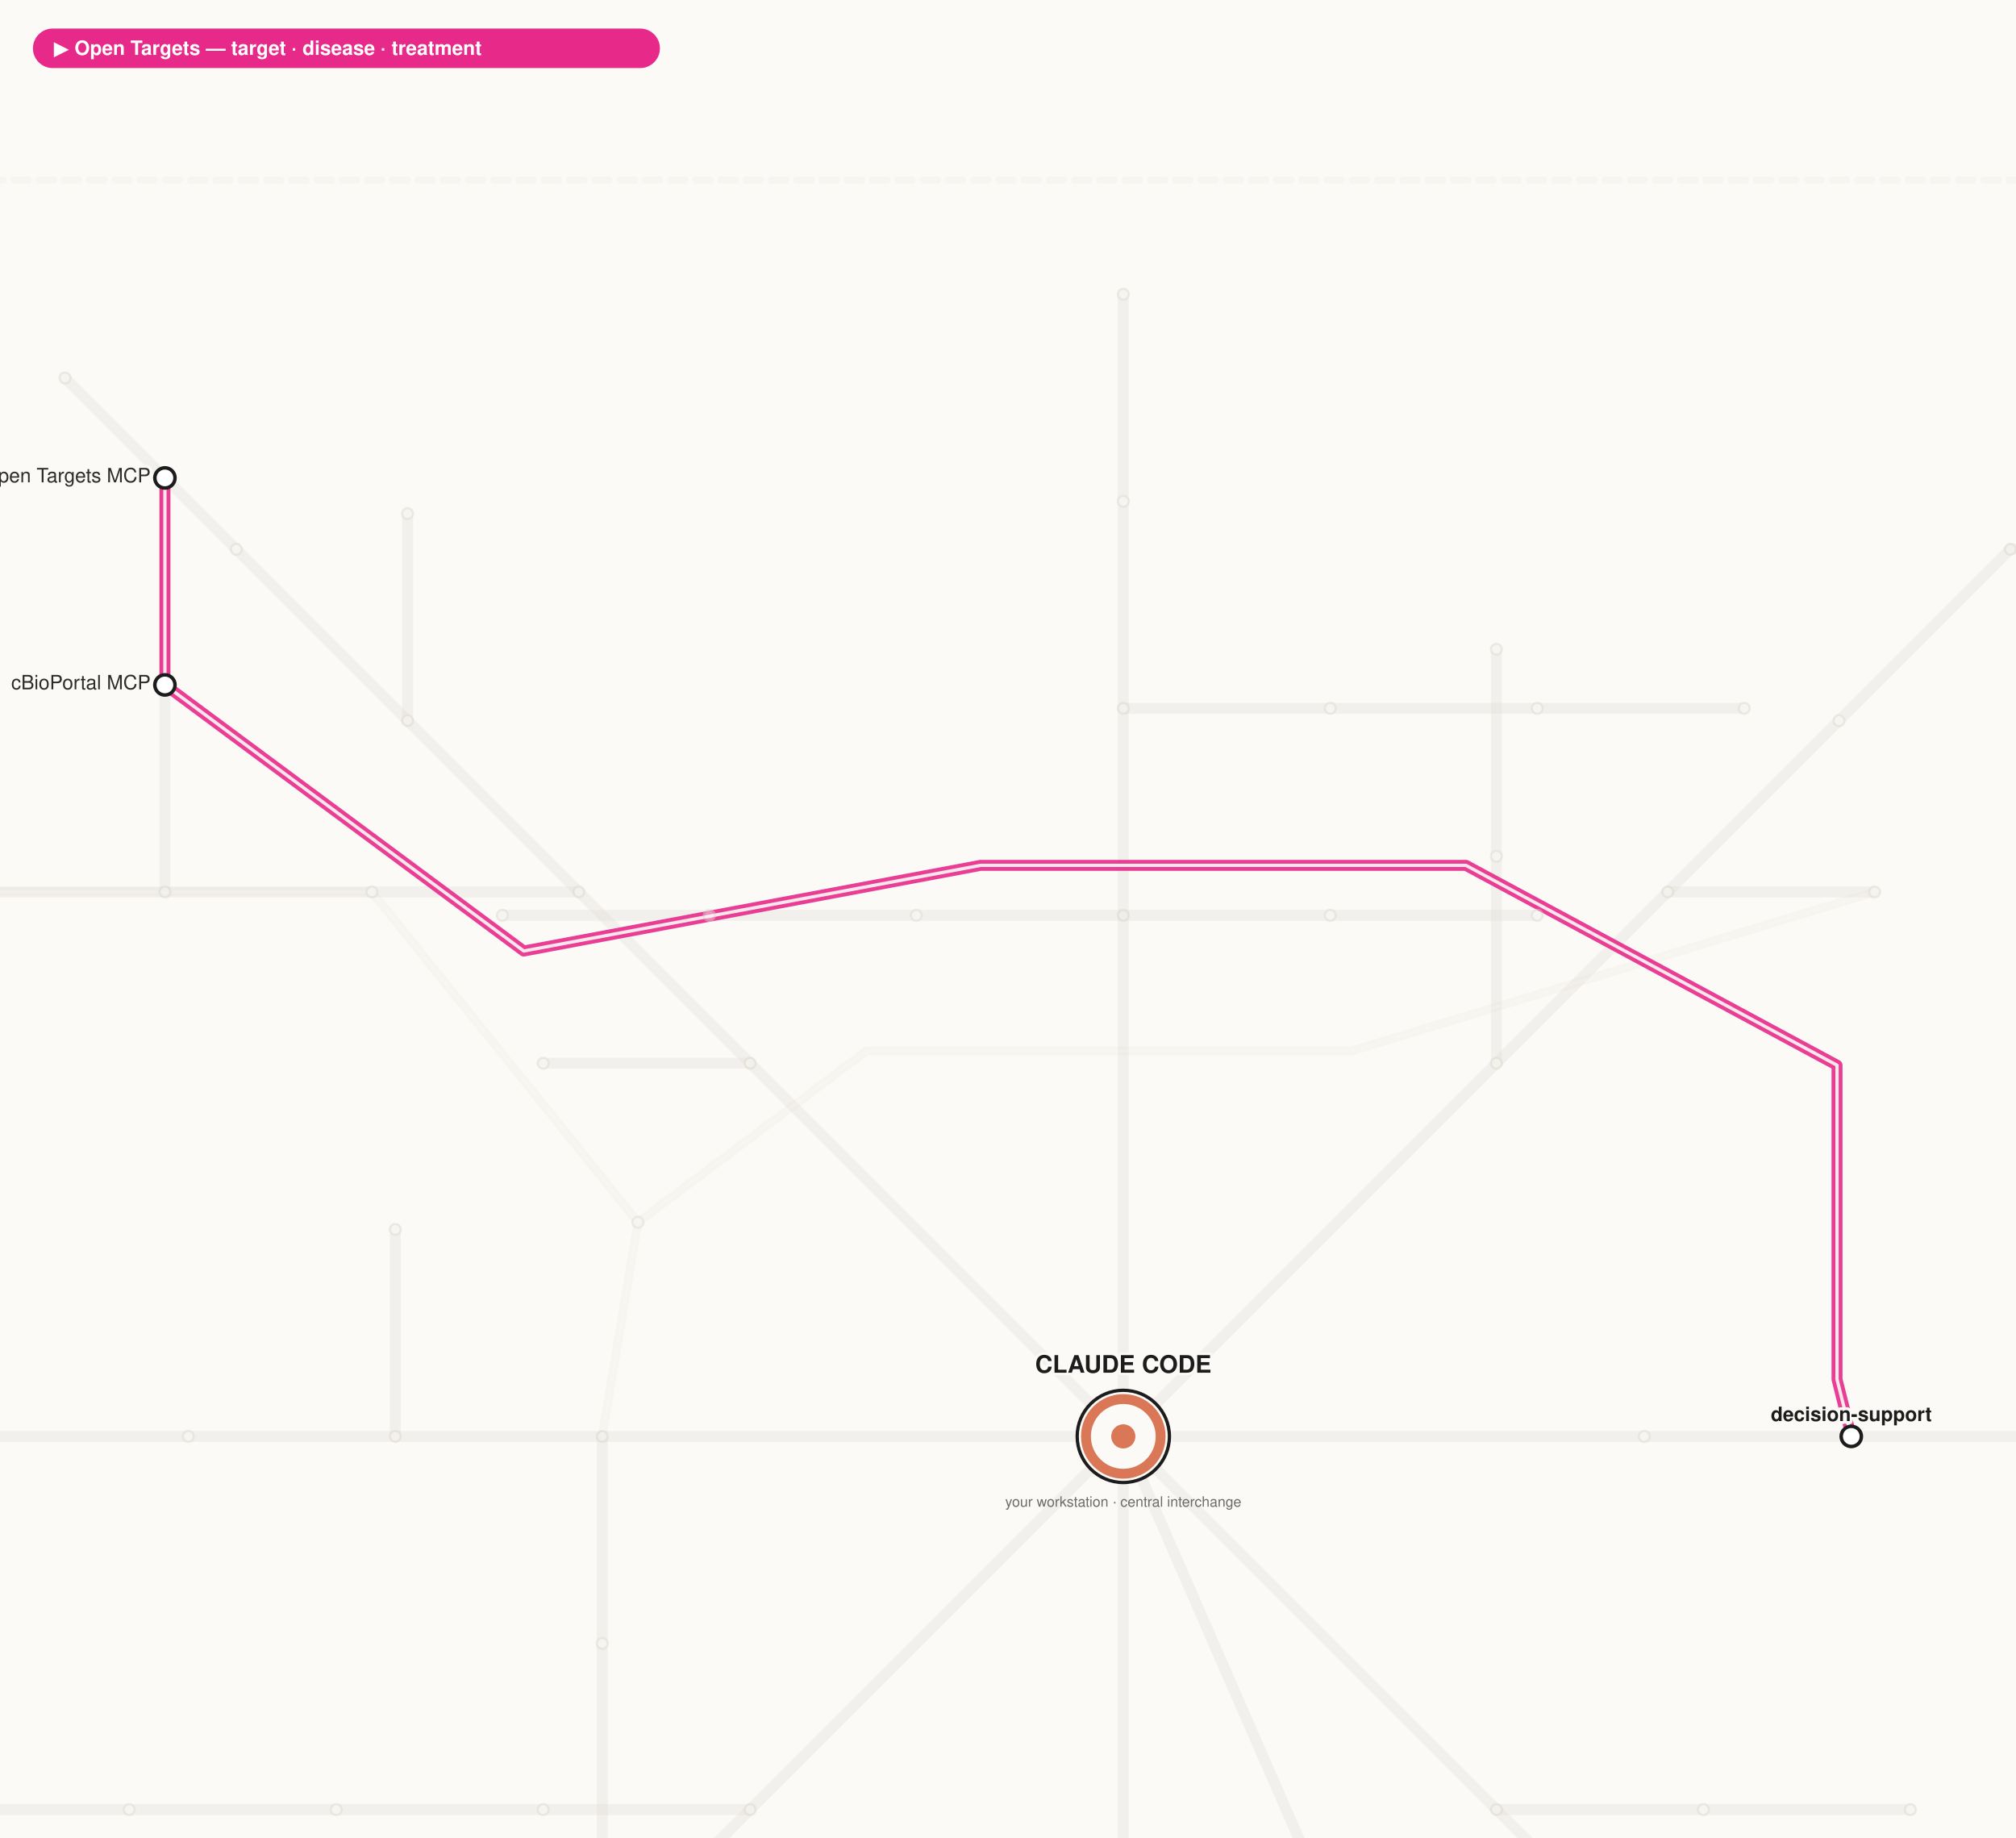
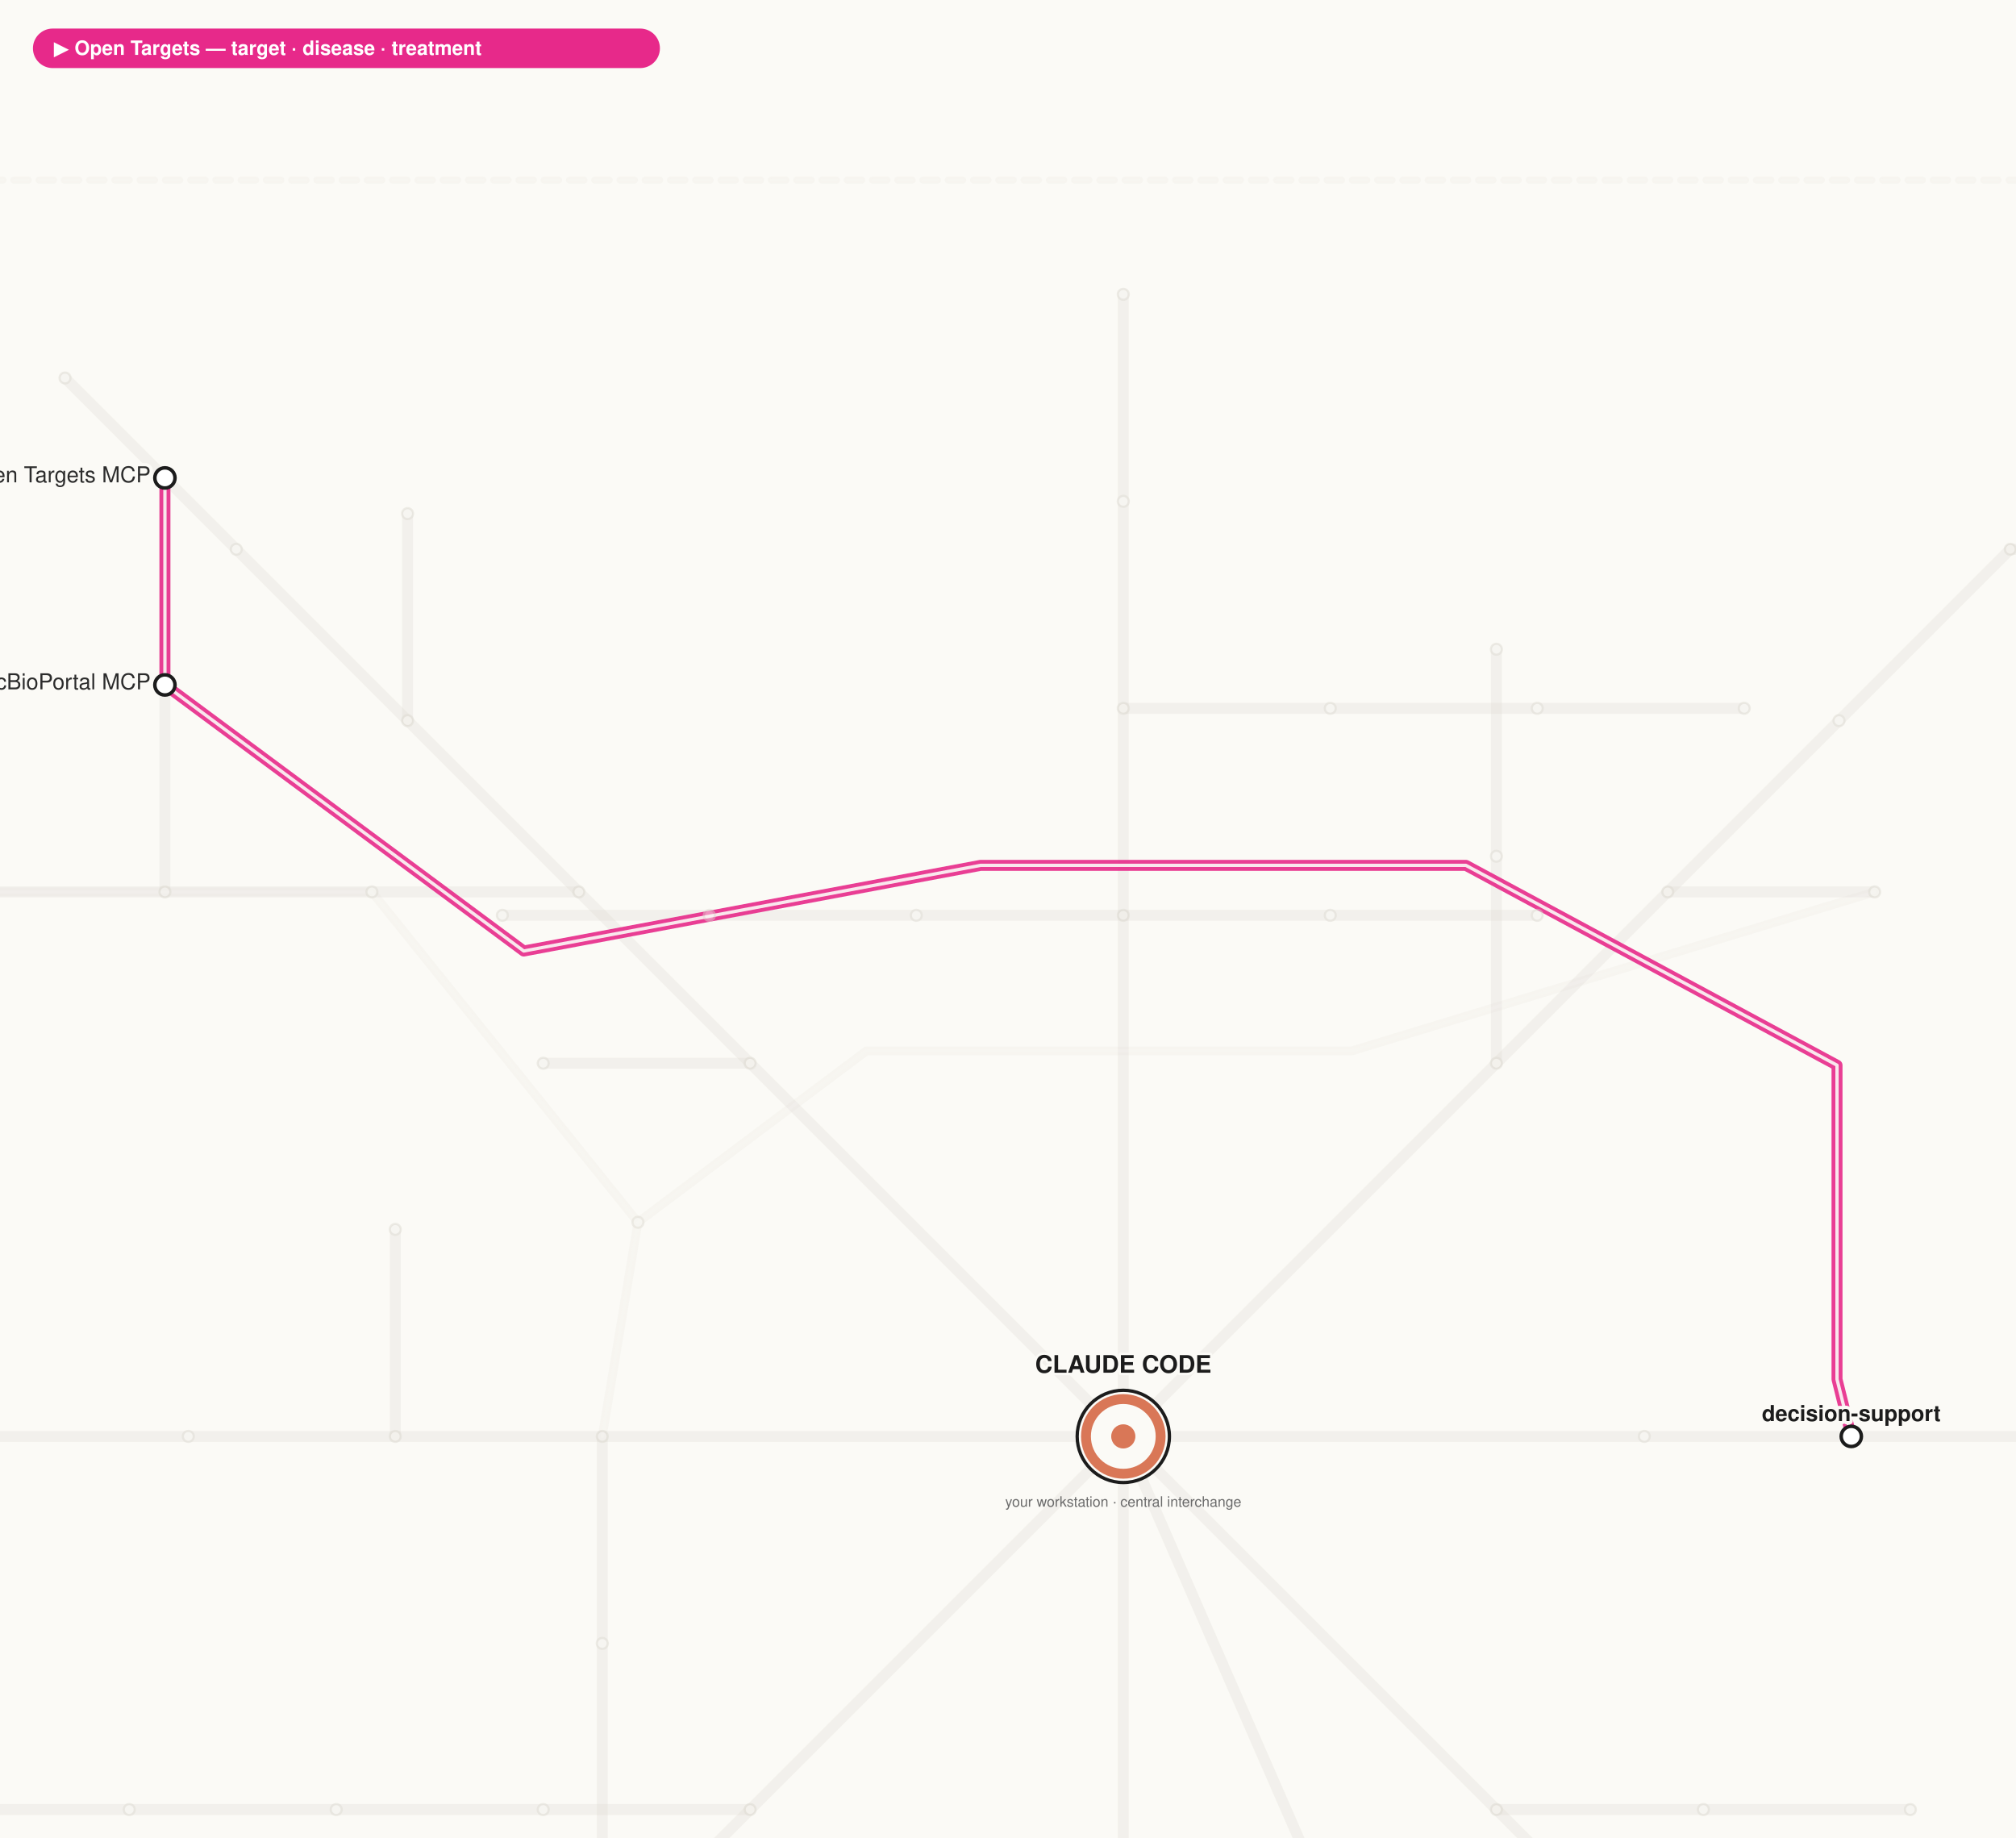
<svg xmlns="http://www.w3.org/2000/svg" id="map" viewBox="993 398 1836 1673" font-family="Helvetica Neue, Helvetica, Arial, sans-serif">
  <rect x="0" y="0" width="4032" height="3674" fill="#fbfaf6" />
  <path d="M -20 3314 C 887 3274, 1210 3384, 1613 3360 S 2500 3284, 2943 3352 S 3548 3396, 4052 3340" fill="none" stroke="#cfe3ef" stroke-width="40" stroke-linecap="round" opacity="1.0" />
  <text x="195" y="3304" font-size="17" font-style="italic" fill="#5f86a0">the cfDNA river</text>
  <polyline points="2016.0,1706.0 1730.0,1706.0 1541.5,1706.0 1353.0,1706.0 1164.5,1706.0 976.0,1706.0 787.5,1706.0 599.0,1706.0" fill="none" stroke="#dcd9d0" stroke-width="10" stroke-linecap="round" stroke-linejoin="round" opacity="0.28" />
  <polyline points="1541.5,1706.0 1541.5,1894.5 1541.5,2083.0 1541.5,2271.5" fill="none" stroke="#dcd9d0" stroke-width="10" stroke-linecap="round" stroke-linejoin="round" opacity="0.28" />
  <polyline points="1353.0,1706.0 1353.0,1517.5" fill="none" stroke="#dcd9d0" stroke-width="10" stroke-linecap="round" stroke-linejoin="round" opacity="0.28" />
  <polyline points="2016.0,1706.0 1832.2,1522.2 1676.2,1366.2 1520.2,1210.2 1364.2,1054.2 1208.2,898.2 1052.2,742.2" fill="none" stroke="#dcd9d0" stroke-width="10" stroke-linecap="round" stroke-linejoin="round" opacity="0.28" />
  <polyline points="1676.2,1366.2 1487.7,1366.2" fill="none" stroke="#dcd9d0" stroke-width="10" stroke-linecap="round" stroke-linejoin="round" opacity="0.28" />
  <polyline points="1520.2,1210.2 1331.7,1210.2 1143.2,1210.2 954.7,1210.2" fill="none" stroke="#dcd9d0" stroke-width="10" stroke-linecap="round" stroke-linejoin="round" opacity="0.28" />
  <polyline points="1143.2,1210.2 1143.2,1021.7 1143.2,833.2" fill="none" stroke="#dcd9d0" stroke-width="10" stroke-linecap="round" stroke-linejoin="round" opacity="0.28" />
  <polyline points="1364.2,1054.2 1364.2,865.7" fill="none" stroke="#dcd9d0" stroke-width="10" stroke-linecap="round" stroke-linejoin="round" opacity="0.28" />
  <polyline points="2016.0,1706.0 2016.0,1420.0 2016.0,1231.5 2016.0,1043.0 2016.0,854.5 2016.0,666.0" fill="none" stroke="#dcd9d0" stroke-width="10" stroke-linecap="round" stroke-linejoin="round" opacity="0.28" />
  <polyline points="2016.0,1231.5 2204.5,1231.5 2393.0,1231.5" fill="none" stroke="#dcd9d0" stroke-width="10" stroke-linecap="round" stroke-linejoin="round" opacity="0.28" />
  <polyline points="2016.0,1231.5 1827.5,1231.5 1639.0,1231.5 1450.5,1231.5" fill="none" stroke="#dcd9d0" stroke-width="10" stroke-linecap="round" stroke-linejoin="round" opacity="0.28" />
  <polyline points="2016.0,1043.0 2204.5,1043.0 2393.0,1043.0 2581.5,1043.0" fill="none" stroke="#dcd9d0" stroke-width="10" stroke-linecap="round" stroke-linejoin="round" opacity="0.28" />
  <polyline points="2016.0,1706.0 2199.8,1522.2 2355.8,1366.2 2511.8,1210.2 2667.8,1054.2 2823.8,898.2" fill="none" stroke="#dcd9d0" stroke-width="10" stroke-linecap="round" stroke-linejoin="round" opacity="0.28" />
  <polyline points="2355.8,1366.2 2355.8,1177.7 2355.8,989.2" fill="none" stroke="#dcd9d0" stroke-width="10" stroke-linecap="round" stroke-linejoin="round" opacity="0.28" />
  <polyline points="2511.8,1210.2 2700.3,1210.2" fill="none" stroke="#dcd9d0" stroke-width="10" stroke-linecap="round" stroke-linejoin="round" opacity="0.28" />
  <polyline points="2823.8,898.2 3012.3,898.2" fill="none" stroke="#dcd9d0" stroke-width="10" stroke-linecap="round" stroke-linejoin="round" opacity="0.28" />
  <polyline points="2016.0,1706.0 2302.0,1706.0 2490.5,1706.0 2679.0,1706.0 2867.5,1706.0 3056.0,1706.0" fill="none" stroke="#dcd9d0" stroke-width="10" stroke-linecap="round" stroke-linejoin="round" opacity="0.28" />
  <polyline points="3056.0,1706.0 3056.0,1894.5 3056.0,2083.0 3056.0,2271.5" fill="none" stroke="#dcd9d0" stroke-width="10" stroke-linecap="round" stroke-linejoin="round" opacity="0.28" />
  <polyline points="2016.0,1706.0 2199.8,1889.8 2355.8,2045.8 2511.8,2201.8 2667.8,2357.8 2823.8,2513.8" fill="none" stroke="#dcd9d0" stroke-width="10" stroke-linecap="round" stroke-linejoin="round" opacity="0.28" />
  <polyline points="2355.8,2045.8 2544.3,2045.8 2732.8,2045.8" fill="none" stroke="#dcd9d0" stroke-width="10" stroke-linecap="round" stroke-linejoin="round" opacity="0.28" />
  <polyline points="2823.8,2513.8 2823.8,2702.3" fill="none" stroke="#dcd9d0" stroke-width="10" stroke-linecap="round" stroke-linejoin="round" opacity="0.28" />
  <polyline points="2016.0,1706.0 2016.0,1992.0 2016.0,2180.5 2016.0,2369.0 2016.0,2557.5 2016.0,2746.0" fill="none" stroke="#dcd9d0" stroke-width="10" stroke-linecap="round" stroke-linejoin="round" opacity="0.28" />
  <polyline points="2016.0,2180.5 1827.5,2180.5 1639.0,2180.5" fill="none" stroke="#dcd9d0" stroke-width="10" stroke-linecap="round" stroke-linejoin="round" opacity="0.28" />
  <polyline points="2016.0,2369.0 1827.5,2369.0 1639.0,2369.0" fill="none" stroke="#dcd9d0" stroke-width="10" stroke-linecap="round" stroke-linejoin="round" opacity="0.28" />
  <polyline points="2016.0,2557.5 1827.5,2557.5 1639.0,2557.5" fill="none" stroke="#dcd9d0" stroke-width="10" stroke-linecap="round" stroke-linejoin="round" opacity="0.28" />
  <polyline points="2016.0,1706.0 1832.2,1889.8 1676.2,2045.8 1520.2,2201.8 1364.2,2357.8" fill="none" stroke="#dcd9d0" stroke-width="10" stroke-linecap="round" stroke-linejoin="round" opacity="0.28" />
  <polyline points="1676.2,2045.8 1487.7,2045.8 1299.2,2045.8 1110.7,2045.8 922.2,2045.8" fill="none" stroke="#dcd9d0" stroke-width="10" stroke-linecap="round" stroke-linejoin="round" opacity="0.28" />
  <polyline points="2016.0,1706.0 2109.6,1920.5 2190.2,2105.1 2270.8,2289.7 2351.4,2474.3 2432.0,2658.9 2512.6,2843.5" fill="none" stroke="#dcd9d0" stroke-width="10" stroke-linecap="round" stroke-linejoin="round" opacity="0.28" />
  <polyline points="954.7,1210.2 1143.2,1210.2 1331.7,1210.2 1574.0,1511.0 1541.5,1706.0" fill="none" stroke="#dcd9d0" stroke-width="8.0" stroke-linecap="round" stroke-linejoin="round" opacity="0.16" />
  <polyline points="954.7,1210.2 1143.2,1210.2 1331.7,1210.2 1574.0,1511.0 1541.5,1706.0" fill="none" stroke="#fbfaf6" stroke-width="3.0" stroke-linecap="round" stroke-linejoin="round" opacity="0.16" />
  <polyline points="1574.0,1511.0 1782.0,1355.0 2224.0,1355.0 2700.3,1210.2" fill="none" stroke="#dcd9d0" stroke-width="8.0" stroke-linecap="round" stroke-linejoin="round" opacity="0.16" />
  <polyline points="1574.0,1511.0 1782.0,1355.0 2224.0,1355.0 2700.3,1210.2" fill="none" stroke="#fbfaf6" stroke-width="3.0" stroke-linecap="round" stroke-linejoin="round" opacity="0.16" />
  <polyline points="1143.2,833.2 1143.2,1021.7 1470.0,1264.0 1886.0,1186.0 2328.0,1186.0 2666.0,1368.0 2666.0,1654.0 2679.0,1706.0" fill="none" stroke="#E7298A" stroke-width="10.0" stroke-linecap="round" stroke-linejoin="round" opacity="0.9" />
  <polyline points="1143.2,833.2 1143.2,1021.7 1470.0,1264.0 1886.0,1186.0 2328.0,1186.0 2666.0,1368.0 2666.0,1654.0 2679.0,1706.0" fill="none" stroke="#fbfaf6" stroke-width="3.0" stroke-linecap="round" stroke-linejoin="round" opacity="0.9" />
  <polyline points="3134.0,562.0 3174.6,565.6 3214.0,576.1 3251.0,593.4 3284.4,616.7 3313.3,645.6 3336.6,679.0 3353.9,716.0 3364.4,755.4 3368.0,796.0 3368.0,2616.0 3364.4,2656.6 3353.9,2696.0 3336.6,2733.0 3313.3,2766.4 3284.4,2795.3 3251.0,2818.6 3214.0,2835.9 3174.6,2846.4 3134.0,2850.0 898.0,2850.0 857.4,2846.4 818.0,2835.9 781.0,2818.6 747.6,2795.3 718.7,2766.4 695.4,2733.0 678.1,2696.0 667.6,2656.6 664.0,2616.0 664.0,796.0 667.6,755.4 678.1,716.0 695.4,679.0 718.7,645.6 747.6,616.7 781.0,593.4 818.0,576.1 857.4,565.6 898.0,562.0 3134.0,562.0" fill="none" stroke="#dcd9d0" stroke-width="6.5" stroke-linecap="round" stroke-linejoin="round" opacity="0.16" stroke-dasharray="13 10" />
  <polyline points="3134.0,562.0 3174.6,565.6 3214.0,576.1 3251.0,593.4 3284.4,616.7 3313.3,645.6 3336.6,679.0 3353.9,716.0 3364.4,755.4 3368.0,796.0 3368.0,2616.0 3364.4,2656.6 3353.9,2696.0 3336.6,2733.0 3313.3,2766.4 3284.4,2795.3 3251.0,2818.6 3214.0,2835.9 3174.6,2846.4 3134.0,2850.0 898.0,2850.0 857.4,2846.4 818.0,2835.9 781.0,2818.6 747.6,2795.3 718.7,2766.4 695.4,2733.0 678.1,2696.0 667.6,2656.6 664.0,2616.0 664.0,796.0 667.6,755.4 678.1,716.0 695.4,679.0 718.7,645.6 747.6,616.7 781.0,593.4 818.0,576.1 857.4,565.6 898.0,562.0 3134.0,562.0" fill="none" stroke="#fbfaf6" stroke-width="2.3" stroke-linecap="round" stroke-linejoin="round" opacity="0.16" stroke-dasharray="13 10" />
  <circle class="stn" data-sid="pubmed" cx="1541.5" cy="1706.0" r="5.0" fill="#fbfaf6" stroke="#dcd9d0" stroke-width="2.0" opacity="0.45" />
  <circle class="hit" data-sid="pubmed" cx="1541.5" cy="1706.0" r="15" fill="#000" opacity="0" />
  <circle class="stn" data-sid="consensus" cx="1353.0" cy="1706.0" r="5.0" fill="#fbfaf6" stroke="#dcd9d0" stroke-width="2.0" opacity="0.45" />
  <circle class="hit" data-sid="consensus" cx="1353.0" cy="1706.0" r="15" fill="#000" opacity="0" />
  <circle class="stn" data-sid="europepmc" cx="1164.5" cy="1706.0" r="5.0" fill="#fbfaf6" stroke="#dcd9d0" stroke-width="2.0" opacity="0.45" />
  <circle class="hit" data-sid="europepmc" cx="1164.5" cy="1706.0" r="15" fill="#000" opacity="0" />
  <circle class="stn" data-sid="biorxiv" cx="976.0" cy="1706.0" r="5.0" fill="#fbfaf6" stroke="#dcd9d0" stroke-width="2.0" opacity="0.45" />
  <circle class="hit" data-sid="biorxiv" cx="976.0" cy="1706.0" r="15" fill="#000" opacity="0" />
  <circle class="stn" data-sid="medrxiv" cx="787.5" cy="1706.0" r="5.0" fill="#fbfaf6" stroke="#dcd9d0" stroke-width="2.0" opacity="0.45" />
  <circle class="hit" data-sid="medrxiv" cx="787.5" cy="1706.0" r="15" fill="#000" opacity="0" />
  <circle class="stn" data-sid="semscholar" cx="599.0" cy="1706.0" r="5.0" fill="#fbfaf6" stroke="#dcd9d0" stroke-width="2.0" opacity="0.45" />
  <circle class="hit" data-sid="semscholar" cx="599.0" cy="1706.0" r="15" fill="#000" opacity="0" />
  <circle class="stn" data-sid="deepresearch" cx="1541.5" cy="1894.5" r="5.0" fill="#fbfaf6" stroke="#dcd9d0" stroke-width="2.0" opacity="0.45" />
  <circle class="hit" data-sid="deepresearch" cx="1541.5" cy="1894.5" r="15" fill="#000" opacity="0" />
  <circle class="stn" data-sid="litreview" cx="1541.5" cy="2083.0" r="5.0" fill="#fbfaf6" stroke="#dcd9d0" stroke-width="2.0" opacity="0.45" />
  <circle class="hit" data-sid="litreview" cx="1541.5" cy="2083.0" r="15" fill="#000" opacity="0" />
  <circle class="stn" data-sid="researchlookup" cx="1541.5" cy="2271.5" r="5.0" fill="#fbfaf6" stroke="#dcd9d0" stroke-width="2.0" opacity="0.45" />
  <circle class="hit" data-sid="researchlookup" cx="1541.5" cy="2271.5" r="15" fill="#000" opacity="0" />
  <circle class="stn" data-sid="wiley" cx="1353.0" cy="1517.5" r="5.0" fill="#fbfaf6" stroke="#dcd9d0" stroke-width="2.0" opacity="0.45" />
  <circle class="hit" data-sid="wiley" cx="1353.0" cy="1517.5" r="15" fill="#000" opacity="0" />
  <circle class="stn" data-sid="synapse" cx="1676.2" cy="1366.2" r="5.0" fill="#fbfaf6" stroke="#dcd9d0" stroke-width="2.0" opacity="0.45" />
  <circle class="hit" data-sid="synapse" cx="1676.2" cy="1366.2" r="15" fill="#000" opacity="0" />
  <circle class="stn" data-sid="geosra" cx="1520.2" cy="1210.2" r="5.0" fill="#fbfaf6" stroke="#dcd9d0" stroke-width="2.0" opacity="0.45" />
  <circle class="hit" data-sid="geosra" cx="1520.2" cy="1210.2" r="15" fill="#000" opacity="0" />
  <circle class="stn" data-sid="ensembldb" cx="1364.2" cy="1054.2" r="5.0" fill="#fbfaf6" stroke="#dcd9d0" stroke-width="2.0" opacity="0.45" />
  <circle class="hit" data-sid="ensembldb" cx="1364.2" cy="1054.2" r="15" fill="#000" opacity="0" />
  <circle class="stn" data-sid="ucsc" cx="1208.2" cy="898.2" r="5.0" fill="#fbfaf6" stroke="#dcd9d0" stroke-width="2.0" opacity="0.45" />
  <circle class="hit" data-sid="ucsc" cx="1208.2" cy="898.2" r="15" fill="#000" opacity="0" />
  <circle class="stn" data-sid="gdc" cx="1052.2" cy="742.2" r="5.0" fill="#fbfaf6" stroke="#dcd9d0" stroke-width="2.0" opacity="0.45" />
  <circle class="hit" data-sid="gdc" cx="1052.2" cy="742.2" r="15" fill="#000" opacity="0" />
  <circle class="stn" data-sid="ena" cx="1487.7" cy="1366.2" r="5.0" fill="#fbfaf6" stroke="#dcd9d0" stroke-width="2.0" opacity="0.45" />
  <circle class="hit" data-sid="ena" cx="1487.7" cy="1366.2" r="15" fill="#000" opacity="0" />
  <circle class="stn" data-sid="clinvar" cx="1331.7" cy="1210.2" r="5.0" fill="#fbfaf6" stroke="#dcd9d0" stroke-width="2.0" opacity="0.45" />
  <circle class="hit" data-sid="clinvar" cx="1331.7" cy="1210.2" r="15" fill="#000" opacity="0" />
  <circle class="stn" data-sid="cbioportal" cx="1143.2" cy="1210.2" r="5.0" fill="#fbfaf6" stroke="#dcd9d0" stroke-width="2.0" opacity="0.45" />
  <circle class="hit" data-sid="cbioportal" cx="1143.2" cy="1210.2" r="15" fill="#000" opacity="0" />
  <circle class="stn" data-sid="depmap" cx="954.7" cy="1210.2" r="5.0" fill="#fbfaf6" stroke="#dcd9d0" stroke-width="2.0" opacity="0.45" />
  <circle class="hit" data-sid="depmap" cx="954.7" cy="1210.2" r="15" fill="#000" opacity="0" />
  <circle class="stn" data-sid="cbioportalmcp" cx="1143.2" cy="1021.7" r="9.2" fill="#ffffff" stroke="#1c1c1c" stroke-width="3.2" />
  <circle class="hit" data-sid="cbioportalmcp" cx="1143.2" cy="1021.7" r="15" fill="#000" opacity="0" />
  <circle class="stn" data-sid="opentargets" cx="1143.2" cy="833.2" r="9.2" fill="#ffffff" stroke="#1c1c1c" stroke-width="3.2" />
  <circle class="hit" data-sid="opentargets" cx="1143.2" cy="833.2" r="15" fill="#000" opacity="0" />
  <circle class="stn" data-sid="cellxgene" cx="1364.2" cy="865.7" r="5.0" fill="#fbfaf6" stroke="#dcd9d0" stroke-width="2.0" opacity="0.45" />
  <circle class="hit" data-sid="cellxgene" cx="1364.2" cy="865.7" r="15" fill="#000" opacity="0" />
  <circle class="stn" data-sid="python" cx="2016.0" cy="1231.5" r="5.0" fill="#fbfaf6" stroke="#dcd9d0" stroke-width="2.0" opacity="0.45" />
  <circle class="hit" data-sid="python" cx="2016.0" cy="1231.5" r="15" fill="#000" opacity="0" />
  <circle class="stn" data-sid="bioconductor" cx="2016.0" cy="1043.0" r="5.0" fill="#fbfaf6" stroke="#dcd9d0" stroke-width="2.0" opacity="0.45" />
  <circle class="hit" data-sid="bioconductor" cx="2016.0" cy="1043.0" r="15" fill="#000" opacity="0" />
  <circle class="stn" data-sid="nextflow" cx="2016.0" cy="854.5" r="5.0" fill="#fbfaf6" stroke="#dcd9d0" stroke-width="2.0" opacity="0.45" />
  <circle class="hit" data-sid="nextflow" cx="2016.0" cy="854.5" r="15" fill="#000" opacity="0" />
  <circle class="stn" data-sid="snakemake" cx="2016.0" cy="666.0" r="5.0" fill="#fbfaf6" stroke="#dcd9d0" stroke-width="2.0" opacity="0.45" />
  <circle class="hit" data-sid="snakemake" cx="2016.0" cy="666.0" r="15" fill="#000" opacity="0" />
  <circle class="stn" data-sid="scmcp" cx="2204.5" cy="1231.5" r="5.0" fill="#fbfaf6" stroke="#dcd9d0" stroke-width="2.0" opacity="0.45" />
  <circle class="hit" data-sid="scmcp" cx="2204.5" cy="1231.5" r="15" fill="#000" opacity="0" />
  <circle class="stn" data-sid="chatspatial" cx="2393.0" cy="1231.5" r="5.0" fill="#fbfaf6" stroke="#dcd9d0" stroke-width="2.0" opacity="0.45" />
  <circle class="hit" data-sid="chatspatial" cx="2393.0" cy="1231.5" r="15" fill="#000" opacity="0" />
  <circle class="stn" data-sid="jupyter" cx="1827.5" cy="1231.5" r="5.0" fill="#fbfaf6" stroke="#dcd9d0" stroke-width="2.0" opacity="0.45" />
  <circle class="hit" data-sid="jupyter" cx="1827.5" cy="1231.5" r="15" fill="#000" opacity="0" />
  <circle class="stn" data-sid="galaxy" cx="1639.0" cy="1231.5" r="5.0" fill="#fbfaf6" stroke="#dcd9d0" stroke-width="2.0" opacity="0.45" />
  <circle class="hit" data-sid="galaxy" cx="1639.0" cy="1231.5" r="15" fill="#000" opacity="0" />
  <circle class="stn" data-sid="cfdna" cx="1450.5" cy="1231.5" r="5.0" fill="#fbfaf6" stroke="#dcd9d0" stroke-width="2.0" opacity="0.45" />
  <circle class="hit" data-sid="cfdna" cx="1450.5" cy="1231.5" r="15" fill="#000" opacity="0" />
  <circle class="stn" data-sid="scqc" cx="2204.5" cy="1043.0" r="5.0" fill="#fbfaf6" stroke="#dcd9d0" stroke-width="2.0" opacity="0.45" />
  <circle class="hit" data-sid="scqc" cx="2204.5" cy="1043.0" r="15" fill="#000" opacity="0" />
  <circle class="stn" data-sid="nfcoreskill" cx="2393.0" cy="1043.0" r="5.0" fill="#fbfaf6" stroke="#dcd9d0" stroke-width="2.0" opacity="0.45" />
  <circle class="hit" data-sid="nfcoreskill" cx="2393.0" cy="1043.0" r="15" fill="#000" opacity="0" />
  <circle class="stn" data-sid="scvitools" cx="2581.5" cy="1043.0" r="5.0" fill="#fbfaf6" stroke="#dcd9d0" stroke-width="2.0" opacity="0.45" />
  <circle class="hit" data-sid="scvitools" cx="2581.5" cy="1043.0" r="15" fill="#000" opacity="0" />
  <circle class="stn" data-sid="statsmodels" cx="2355.8" cy="1366.2" r="5.0" fill="#fbfaf6" stroke="#dcd9d0" stroke-width="2.0" opacity="0.45" />
  <circle class="hit" data-sid="statsmodels" cx="2355.8" cy="1366.2" r="15" fill="#000" opacity="0" />
  <circle class="stn" data-sid="survival" cx="2511.8" cy="1210.2" r="5.0" fill="#fbfaf6" stroke="#dcd9d0" stroke-width="2.0" opacity="0.45" />
  <circle class="hit" data-sid="survival" cx="2511.8" cy="1210.2" r="15" fill="#000" opacity="0" />
  <circle class="stn" data-sid="reporting" cx="2667.8" cy="1054.2" r="5.0" fill="#fbfaf6" stroke="#dcd9d0" stroke-width="2.0" opacity="0.45" />
  <circle class="hit" data-sid="reporting" cx="2667.8" cy="1054.2" r="15" fill="#000" opacity="0" />
  <circle class="stn" data-sid="peerreview" cx="2823.8" cy="898.2" r="5.0" fill="#fbfaf6" stroke="#dcd9d0" stroke-width="2.0" opacity="0.45" />
  <circle class="hit" data-sid="peerreview" cx="2823.8" cy="898.2" r="15" fill="#000" opacity="0" />
  <circle class="stn" data-sid="power" cx="2355.8" cy="1177.7" r="5.0" fill="#fbfaf6" stroke="#dcd9d0" stroke-width="2.0" opacity="0.45" />
  <circle class="hit" data-sid="power" cx="2355.8" cy="1177.7" r="15" fill="#000" opacity="0" />
  <circle class="stn" data-sid="bayes" cx="2355.8" cy="989.2" r="5.0" fill="#fbfaf6" stroke="#dcd9d0" stroke-width="2.0" opacity="0.45" />
  <circle class="hit" data-sid="bayes" cx="2355.8" cy="989.2" r="15" fill="#000" opacity="0" />
  <circle class="stn" data-sid="ctgmcp" cx="2700.3" cy="1210.2" r="5.0" fill="#fbfaf6" stroke="#dcd9d0" stroke-width="2.0" opacity="0.45" />
  <circle class="hit" data-sid="ctgmcp" cx="2700.3" cy="1210.2" r="15" fill="#000" opacity="0" />
  <circle class="stn" data-sid="critthink" cx="3012.3" cy="898.2" r="5.0" fill="#fbfaf6" stroke="#dcd9d0" stroke-width="2.0" opacity="0.45" />
  <circle class="hit" data-sid="critthink" cx="3012.3" cy="898.2" r="15" fill="#000" opacity="0" />
  <circle class="stn" data-sid="clinreports" cx="2490.5" cy="1706.0" r="5.0" fill="#fbfaf6" stroke="#dcd9d0" stroke-width="2.0" opacity="0.45" />
  <circle class="hit" data-sid="clinreports" cx="2490.5" cy="1706.0" r="15" fill="#000" opacity="0" />
  <circle class="stn" data-sid="decision" cx="2679.0" cy="1706.0" r="9.2" fill="#ffffff" stroke="#1c1c1c" stroke-width="3.2" />
  <circle class="hit" data-sid="decision" cx="2679.0" cy="1706.0" r="15" fill="#000" opacity="0" />
  <circle class="stn" data-sid="treatment" cx="2867.5" cy="1706.0" r="5.0" fill="#fbfaf6" stroke="#dcd9d0" stroke-width="2.0" opacity="0.45" />
  <circle class="hit" data-sid="treatment" cx="2867.5" cy="1706.0" r="15" fill="#000" opacity="0" />
  <circle class="stn" data-sid="cltrials" cx="3056.0" cy="1706.0" r="5.0" fill="#fbfaf6" stroke="#dcd9d0" stroke-width="2.0" opacity="0.45" />
  <circle class="hit" data-sid="cltrials" cx="3056.0" cy="1706.0" r="15" fill="#000" opacity="0" />
  <circle class="stn" data-sid="euctr" cx="3056.0" cy="1894.5" r="5.0" fill="#fbfaf6" stroke="#dcd9d0" stroke-width="2.0" opacity="0.45" />
  <circle class="hit" data-sid="euctr" cx="3056.0" cy="1894.5" r="15" fill="#000" opacity="0" />
  <circle class="stn" data-sid="fdaema" cx="3056.0" cy="2083.0" r="5.0" fill="#fbfaf6" stroke="#dcd9d0" stroke-width="2.0" opacity="0.45" />
  <circle class="hit" data-sid="fdaema" cx="3056.0" cy="2083.0" r="15" fill="#000" opacity="0" />
  <circle class="stn" data-sid="whoictrp" cx="3056.0" cy="2271.5" r="5.0" fill="#fbfaf6" stroke="#dcd9d0" stroke-width="2.0" opacity="0.45" />
  <circle class="hit" data-sid="whoictrp" cx="3056.0" cy="2271.5" r="15" fill="#000" opacity="0" />
  <circle class="stn" data-sid="biorender" cx="2355.8" cy="2045.8" r="5.0" fill="#fbfaf6" stroke="#dcd9d0" stroke-width="2.0" opacity="0.45" />
  <circle class="hit" data-sid="biorender" cx="2355.8" cy="2045.8" r="15" fill="#000" opacity="0" />
  <circle class="stn" data-sid="schematics" cx="2511.8" cy="2201.8" r="5.0" fill="#fbfaf6" stroke="#dcd9d0" stroke-width="2.0" opacity="0.45" />
  <circle class="hit" data-sid="schematics" cx="2511.8" cy="2201.8" r="15" fill="#000" opacity="0" />
  <circle class="stn" data-sid="infographics" cx="2667.8" cy="2357.8" r="5.0" fill="#fbfaf6" stroke="#dcd9d0" stroke-width="2.0" opacity="0.45" />
  <circle class="hit" data-sid="infographics" cx="2667.8" cy="2357.8" r="15" fill="#000" opacity="0" />
  <circle class="stn" data-sid="imagegen" cx="2823.8" cy="2513.8" r="5.0" fill="#fbfaf6" stroke="#dcd9d0" stroke-width="2.0" opacity="0.45" />
  <circle class="hit" data-sid="imagegen" cx="2823.8" cy="2513.8" r="15" fill="#000" opacity="0" />
  <circle class="stn" data-sid="mermaid" cx="2544.3" cy="2045.8" r="5.0" fill="#fbfaf6" stroke="#dcd9d0" stroke-width="2.0" opacity="0.45" />
  <circle class="hit" data-sid="mermaid" cx="2544.3" cy="2045.8" r="15" fill="#000" opacity="0" />
  <circle class="stn" data-sid="figma" cx="2732.8" cy="2045.8" r="5.0" fill="#fbfaf6" stroke="#dcd9d0" stroke-width="2.0" opacity="0.45" />
  <circle class="hit" data-sid="figma" cx="2732.8" cy="2045.8" r="15" fill="#000" opacity="0" />
  <circle class="stn" data-sid="gptimage" cx="2823.8" cy="2702.3" r="5.0" fill="#fbfaf6" stroke="#dcd9d0" stroke-width="2.0" opacity="0.45" />
  <circle class="hit" data-sid="gptimage" cx="2823.8" cy="2702.3" r="15" fill="#000" opacity="0" />
  <circle class="stn" data-sid="sciwriting" cx="2016.0" cy="2180.5" r="5.0" fill="#fbfaf6" stroke="#dcd9d0" stroke-width="2.0" opacity="0.45" />
  <circle class="hit" data-sid="sciwriting" cx="2016.0" cy="2180.5" r="15" fill="#000" opacity="0" />
  <circle class="stn" data-sid="citation" cx="2016.0" cy="2369.0" r="5.0" fill="#fbfaf6" stroke="#dcd9d0" stroke-width="2.0" opacity="0.45" />
  <circle class="hit" data-sid="citation" cx="2016.0" cy="2369.0" r="15" fill="#000" opacity="0" />
  <circle class="stn" data-sid="venue" cx="2016.0" cy="2557.5" r="5.0" fill="#fbfaf6" stroke="#dcd9d0" stroke-width="2.0" opacity="0.45" />
  <circle class="hit" data-sid="venue" cx="2016.0" cy="2557.5" r="15" fill="#000" opacity="0" />
  <circle class="stn" data-sid="grants" cx="2016.0" cy="2746.0" r="5.0" fill="#fbfaf6" stroke="#dcd9d0" stroke-width="2.0" opacity="0.45" />
  <circle class="hit" data-sid="grants" cx="2016.0" cy="2746.0" r="15" fill="#000" opacity="0" />
  <circle class="stn" data-sid="office" cx="1827.5" cy="2180.5" r="5.0" fill="#fbfaf6" stroke="#dcd9d0" stroke-width="2.0" opacity="0.45" />
  <circle class="hit" data-sid="office" cx="1827.5" cy="2180.5" r="15" fill="#000" opacity="0" />
  <circle class="stn" data-sid="markitdown" cx="1639.0" cy="2180.5" r="5.0" fill="#fbfaf6" stroke="#dcd9d0" stroke-width="2.0" opacity="0.45" />
  <circle class="hit" data-sid="markitdown" cx="1639.0" cy="2180.5" r="15" fill="#000" opacity="0" />
  <circle class="stn" data-sid="humanizer" cx="1827.5" cy="2369.0" r="5.0" fill="#fbfaf6" stroke="#dcd9d0" stroke-width="2.0" opacity="0.45" />
  <circle class="hit" data-sid="humanizer" cx="1827.5" cy="2369.0" r="15" fill="#000" opacity="0" />
  <circle class="stn" data-sid="slides" cx="1639.0" cy="2369.0" r="5.0" fill="#fbfaf6" stroke="#dcd9d0" stroke-width="2.0" opacity="0.45" />
  <circle class="hit" data-sid="slides" cx="1639.0" cy="2369.0" r="15" fill="#000" opacity="0" />
  <circle class="stn" data-sid="paper2web" cx="1827.5" cy="2557.5" r="5.0" fill="#fbfaf6" stroke="#dcd9d0" stroke-width="2.0" opacity="0.45" />
  <circle class="hit" data-sid="paper2web" cx="1827.5" cy="2557.5" r="15" fill="#000" opacity="0" />
  <circle class="stn" data-sid="posters" cx="1639.0" cy="2557.5" r="5.0" fill="#fbfaf6" stroke="#dcd9d0" stroke-width="2.0" opacity="0.45" />
  <circle class="hit" data-sid="posters" cx="1639.0" cy="2557.5" r="15" fill="#000" opacity="0" />
  <circle class="stn" data-sid="drive" cx="1676.2" cy="2045.8" r="5.0" fill="#fbfaf6" stroke="#dcd9d0" stroke-width="2.0" opacity="0.45" />
  <circle class="hit" data-sid="drive" cx="1676.2" cy="2045.8" r="15" fill="#000" opacity="0" />
  <circle class="stn" data-sid="workflows" cx="1520.2" cy="2201.8" r="5.0" fill="#fbfaf6" stroke="#dcd9d0" stroke-width="2.0" opacity="0.45" />
  <circle class="hit" data-sid="workflows" cx="1520.2" cy="2201.8" r="15" fill="#000" opacity="0" />
  <circle class="stn" data-sid="gmail" cx="1487.7" cy="2045.8" r="5.0" fill="#fbfaf6" stroke="#dcd9d0" stroke-width="2.0" opacity="0.45" />
  <circle class="hit" data-sid="gmail" cx="1487.7" cy="2045.8" r="15" fill="#000" opacity="0" />
  <circle class="stn" data-sid="calendar" cx="1299.2" cy="2045.8" r="5.0" fill="#fbfaf6" stroke="#dcd9d0" stroke-width="2.0" opacity="0.45" />
  <circle class="hit" data-sid="calendar" cx="1299.2" cy="2045.8" r="15" fill="#000" opacity="0" />
  <circle class="stn" data-sid="slack" cx="1110.7" cy="2045.8" r="5.0" fill="#fbfaf6" stroke="#dcd9d0" stroke-width="2.0" opacity="0.45" />
  <circle class="hit" data-sid="slack" cx="1110.7" cy="2045.8" r="15" fill="#000" opacity="0" />
  <circle class="stn" data-sid="schedule" cx="922.2" cy="2045.8" r="5.0" fill="#fbfaf6" stroke="#dcd9d0" stroke-width="2.0" opacity="0.45" />
  <circle class="hit" data-sid="schedule" cx="922.2" cy="2045.8" r="15" fill="#000" opacity="0" />
  <circle class="stn" data-sid="paralegalrev" cx="2190.2" cy="2105.1" r="5.0" fill="#fbfaf6" stroke="#dcd9d0" stroke-width="2.0" opacity="0.45" />
  <circle class="hit" data-sid="paralegalrev" cx="2190.2" cy="2105.1" r="15" fill="#000" opacity="0" />
  <circle class="stn" data-sid="gdpr" cx="2270.8" cy="2289.7" r="5.0" fill="#fbfaf6" stroke="#dcd9d0" stroke-width="2.0" opacity="0.45" />
  <circle class="hit" data-sid="gdpr" cx="2270.8" cy="2289.7" r="15" fill="#000" opacity="0" />
  <circle class="stn" data-sid="eugrants" cx="2351.4" cy="2474.3" r="5.0" fill="#fbfaf6" stroke="#dcd9d0" stroke-width="2.0" opacity="0.45" />
  <circle class="hit" data-sid="eugrants" cx="2351.4" cy="2474.3" r="15" fill="#000" opacity="0" />
  <circle class="stn" data-sid="itlaw" cx="2432.0" cy="2658.9" r="5.0" fill="#fbfaf6" stroke="#dcd9d0" stroke-width="2.0" opacity="0.45" />
  <circle class="hit" data-sid="itlaw" cx="2432.0" cy="2658.9" r="15" fill="#000" opacity="0" />
  <circle class="stn" data-sid="uslaw" cx="2512.6" cy="2843.5" r="5.0" fill="#fbfaf6" stroke="#dcd9d0" stroke-width="2.0" opacity="0.45" />
  <circle class="hit" data-sid="uslaw" cx="2512.6" cy="2843.5" r="15" fill="#000" opacity="0" />
  <circle class="stn" data-sid="biomcp" cx="1574.0" cy="1511.0" r="5.0" fill="#fbfaf6" stroke="#dcd9d0" stroke-width="2.0" opacity="0.45" />
  <circle class="hit" data-sid="biomcp" cx="1574.0" cy="1511.0" r="15" fill="#000" opacity="0" />
  <circle class="stn" data-sid="nar" cx="664.0" cy="2044.0" r="5.0" fill="#fbfaf6" stroke="#dcd9d0" stroke-width="2.0" opacity="0.45" />
  <circle class="hit" data-sid="nar" cx="664.0" cy="2044.0" r="15" fill="#000" opacity="0" />
  <circle class="stn" data-sid="biocontextmeta" cx="794.0" cy="2577.0" r="5.0" fill="#fbfaf6" stroke="#dcd9d0" stroke-width="2.0" opacity="0.45" />
  <circle class="hit" data-sid="biocontextmeta" cx="794.0" cy="2577.0" r="15" fill="#000" opacity="0" />
  <circle class="stn" data-sid="marketplace" cx="1236.0" cy="2850.0" r="5.0" fill="#fbfaf6" stroke="#dcd9d0" stroke-width="2.0" opacity="0.45" />
  <circle class="hit" data-sid="marketplace" cx="1236.0" cy="2850.0" r="15" fill="#000" opacity="0" />
  <circle class="stn" data-sid="biocontextai" cx="1652.0" cy="2850.0" r="5.0" fill="#fbfaf6" stroke="#dcd9d0" stroke-width="2.0" opacity="0.45" />
  <circle class="hit" data-sid="biocontextai" cx="1652.0" cy="2850.0" r="15" fill="#000" opacity="0" />
-   <text x="1130.2" y="1025.7" font-size="18" text-anchor="end" fill="#2c2c2c" font-weight="500" font-style="normal" paint-order="stroke" stroke="#fbfaf6" stroke-width="5.5" stroke-linejoin="round">cBioPortal MCP</text>
-   <text x="1130.2" y="837.2" font-size="18" text-anchor="end" fill="#2c2c2c" font-weight="500" font-style="normal" paint-order="stroke" stroke="#fbfaf6" stroke-width="5.5" stroke-linejoin="round">Open Targets MCP</text>
-   <text x="2679.0" y="1692.0" font-size="18" text-anchor="middle" fill="#1c1c1c" font-weight="600" font-style="normal" paint-order="stroke" stroke="#fbfaf6" stroke-width="5.5" stroke-linejoin="round">decision-support</text>
+   <text x="1130.2" y="1025.7" font-size="20" text-anchor="end" fill="#2c2c2c" font-weight="500" font-style="normal" paint-order="stroke" stroke="#fbfaf6" stroke-width="6.0" stroke-linejoin="round">cBioPortal MCP</text>
+   <text x="1130.2" y="837.2" font-size="20" text-anchor="end" fill="#2c2c2c" font-weight="500" font-style="normal" paint-order="stroke" stroke="#fbfaf6" stroke-width="6.0" stroke-linejoin="round">Open Targets MCP</text>
+   <text x="2679.0" y="1692.0" font-size="20" text-anchor="middle" fill="#1c1c1c" font-weight="600" font-style="normal" paint-order="stroke" stroke="#fbfaf6" stroke-width="6.0" stroke-linejoin="round">decision-support</text>
  <g opacity="0.3">
    <circle cx="1364.2" cy="2357.8" r="20" fill="#ffffff" stroke="#10a37f" stroke-width="6" />
    <circle cx="1364.2" cy="2357.8" r="7" fill="#10a37f" />
    <circle class="hit" data-sid="codex" cx="1364.2" cy="2357.8" r="22" fill="#000" opacity="0" />
    <text x="1338.2" y="2363.8" font-size="16" text-anchor="end" font-weight="700" fill="#0c7a5e">Codex · GPT-5.5</text>
    <text x="1338.2" y="2381.8" font-size="12" text-anchor="end" fill="#0c7a5e">second engine</text>
  </g>
  <circle cx="2016" cy="1706" r="42" fill="#fbfaf6" stroke="#1c1c1c" stroke-width="3" />
  <circle cx="2016" cy="1706" r="34" fill="#fbfaf6" stroke="#D97757" stroke-width="9" />
  <circle cx="2016" cy="1706" r="11" fill="#D97757" />
  <circle class="hit" data-sid="claude" cx="2016" cy="1706" r="44" fill="#000" opacity="0" />
  <text x="2016" y="1648" font-size="22" text-anchor="middle" font-weight="800" fill="#1c1c1c" paint-order="stroke" stroke="#fbfaf6" stroke-width="4.5" stroke-linejoin="round">CLAUDE CODE</text>
  <text x="2016" y="1770" font-size="13" text-anchor="middle" fill="#6b6b6b">your workstation · central interchange</text>
  <circle cx="74" cy="64" r="16" fill="#D97757" stroke="#1c1c1c" stroke-width="2.5" />
  <circle cx="74" cy="64" r="5.5" fill="#fbfaf6" />
  <text x="102" y="78" font-size="42" font-weight="800" fill="#1c1c1c">Claude Research Underground</text>
  <text x="104" y="108" font-size="16" fill="#6b6b6b">the connectors, MCP servers &amp; skills worth wiring — genomics · medicine · comp-bio · stats · trial design — Claude at the centre</text>
  <text x="104" y="132" font-size="13.5" fill="#6b6b6b">curated to the live + verified set · solid interchange lines = multi-domain MCP servers · outer dashed ring = the discovery / install backbone</text>
  <rect x="1023" y="424" rx="18" ry="18" width="571" height="36" fill="#E7298A" />
  <text x="1042" y="448" font-size="18" font-weight="800" fill="#ffffff">▶  Open Targets — target · disease · treatment</text>
  <text x="56" y="3442" font-size="16" font-weight="700" fill="#1c1c1c">LINES</text>
  <rect x="56" y="3457" width="26" height="9" rx="4.5" fill="#dcd9d0" />
  <text x="90" y="3466" font-size="13.5" fill="#6b6b6b">Literature &amp; Evidence</text>
  <rect x="386" y="3457" width="26" height="9" rx="4.5" fill="#dcd9d0" />
  <text x="420" y="3466" font-size="13.5" fill="#6b6b6b">Genomic Data &amp; Sequencing</text>
  <rect x="716" y="3457" width="26" height="9" rx="4.5" fill="#dcd9d0" />
  <text x="750" y="3466" font-size="13.5" fill="#6b6b6b">Compute &amp; Pipelines</text>
  <rect x="1046" y="3457" width="26" height="9" rx="4.5" fill="#dcd9d0" />
  <text x="1080" y="3466" font-size="13.5" fill="#6b6b6b">Statistics &amp; Trial Design</text>
  <rect x="56" y="3483" width="26" height="9" rx="4.5" fill="#dcd9d0" />
  <text x="90" y="3492" font-size="13.5" fill="#6b6b6b">Clinical &amp; Regulatory</text>
  <rect x="386" y="3483" width="26" height="9" rx="4.5" fill="#dcd9d0" />
  <text x="420" y="3492" font-size="13.5" fill="#6b6b6b">Visualization &amp; Figures</text>
  <rect x="716" y="3483" width="26" height="9" rx="4.5" fill="#dcd9d0" />
  <text x="750" y="3492" font-size="13.5" fill="#6b6b6b">Writing &amp; Publishing</text>
  <rect x="1046" y="3483" width="26" height="9" rx="4.5" fill="#dcd9d0" />
  <text x="1080" y="3492" font-size="13.5" fill="#6b6b6b">Orchestration &amp; Lab Ops</text>
  <rect x="56" y="3509" width="26" height="9" rx="4.5" fill="#dcd9d0" />
  <text x="90" y="3518" font-size="13.5" fill="#6b6b6b">Legal &amp; Paralegal</text>
  <text x="56" y="3534" font-size="16" font-weight="700" fill="#1c1c1c">INTERCHANGE LINES (multi-domain MCP servers)</text>
  <line x1="56" y1="3554" x2="82" y2="3554" stroke="#6A3D9A" stroke-width="6" />
  <line x1="56" y1="3554" x2="82" y2="3554" stroke="#fbfaf6" stroke-width="2" />
  <text x="90" y="3558" font-size="12.5" fill="#1c1c1c">BioMCP — literature · genomic · trials federation</text>
  <line x1="386" y1="3554" x2="412" y2="3554" stroke="#E7298A" stroke-width="6" />
  <line x1="386" y1="3554" x2="412" y2="3554" stroke="#fbfaf6" stroke-width="2" />
  <text x="420" y="3558" font-size="12.5" fill="#1c1c1c">Open Targets — target · disease · treatment</text>
  <line x1="716" y1="3554" x2="742" y2="3554" stroke="#8A6D3B" stroke-width="6" stroke-dasharray="6 4" />
  <line x1="716" y1="3554" x2="742" y2="3554" stroke="#fbfaf6" stroke-width="2" stroke-dasharray="6 4" />
  <text x="750" y="3558" font-size="12.5" fill="#1c1c1c">Discovery ring — Life-Sciences marketplace + BioContextAI</text>
  <text x="1426" y="3442" font-size="16" font-weight="700" fill="#1c1c1c">KEY — status &amp; trust</text>
  <circle cx="1435" cy="3462" r="6.4" fill="#1c1c1c" stroke="#fbfaf6" stroke-width="2" />
  <text x="1452" y="3466" font-size="12.5" fill="#1c1c1c">live now — wired in your session</text>
  <circle cx="1435" cy="3485" r="6.2" fill="#fbfaf6" stroke="#1c1c1c" stroke-width="3.2" />
  <text x="1452" y="3489" font-size="12.5" fill="#1c1c1c">verified — real &amp; ready to wire</text>
  <circle cx="1435" cy="3508" r="8.6" fill="#fbfaf6" stroke="#1c1c1c" stroke-width="3.2" />
  <text x="1452" y="3512" font-size="12.5" fill="#1c1c1c">interchange — a connecting line stops here</text>
</svg>
